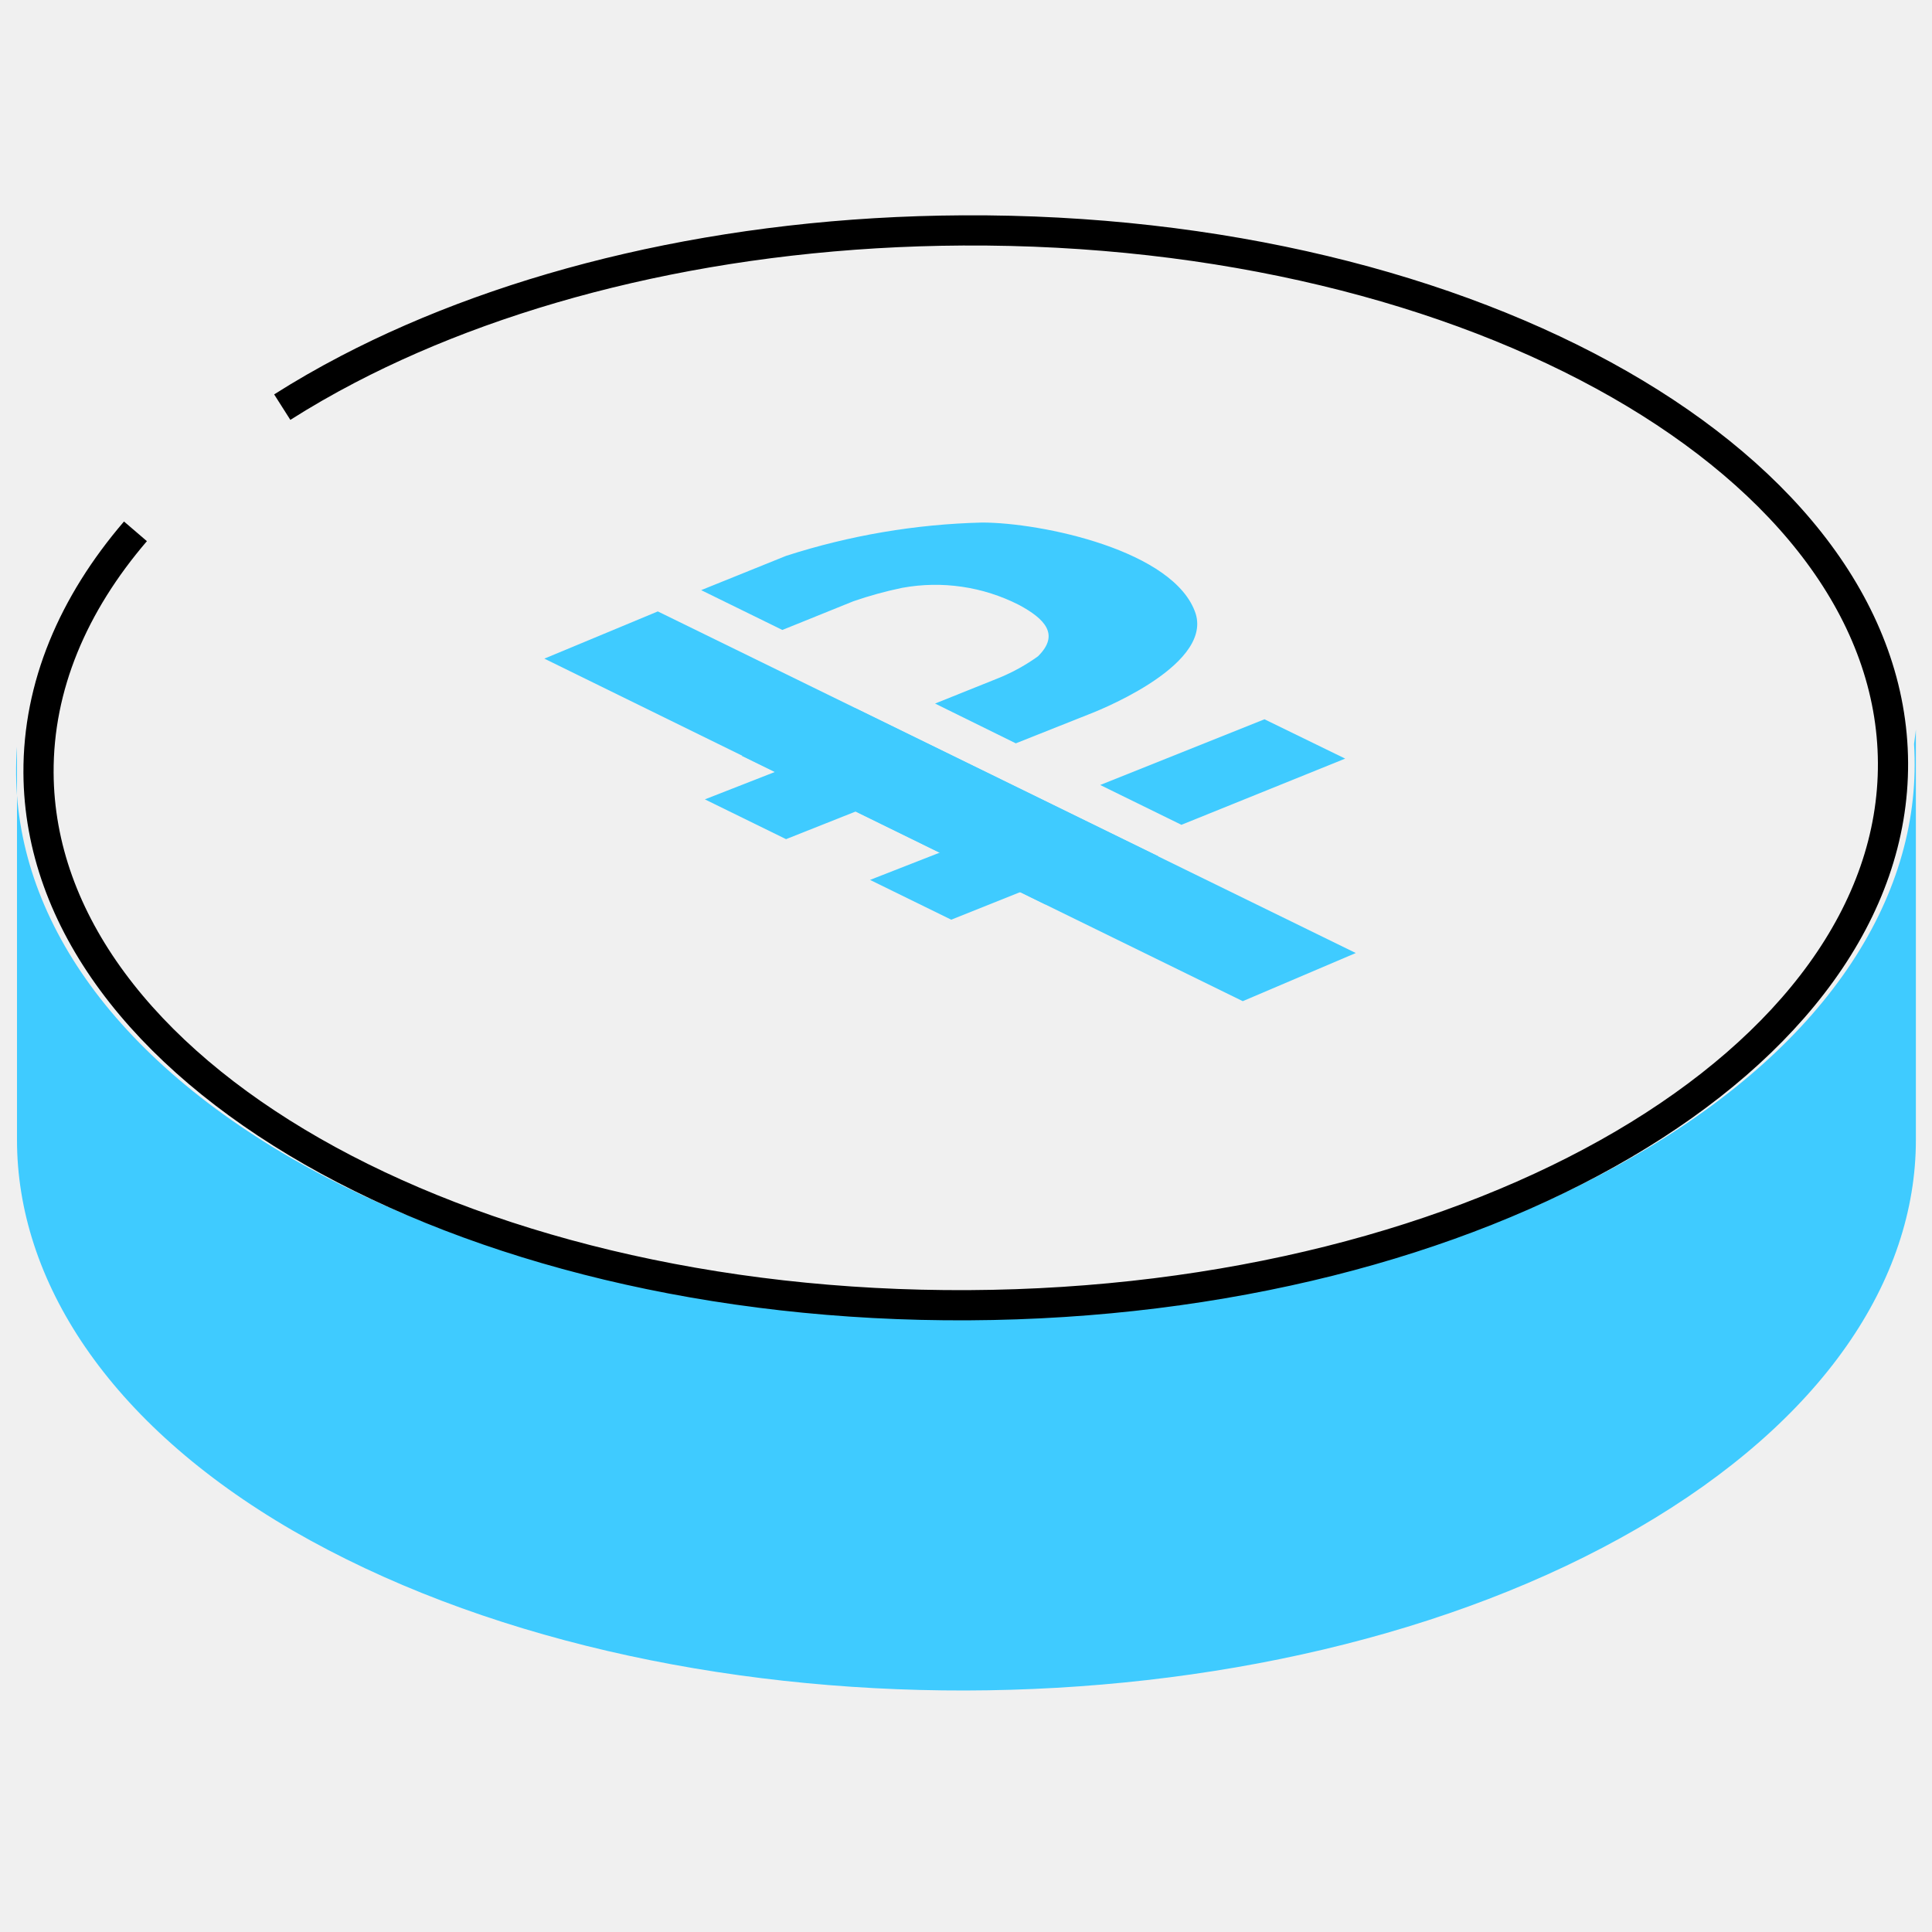
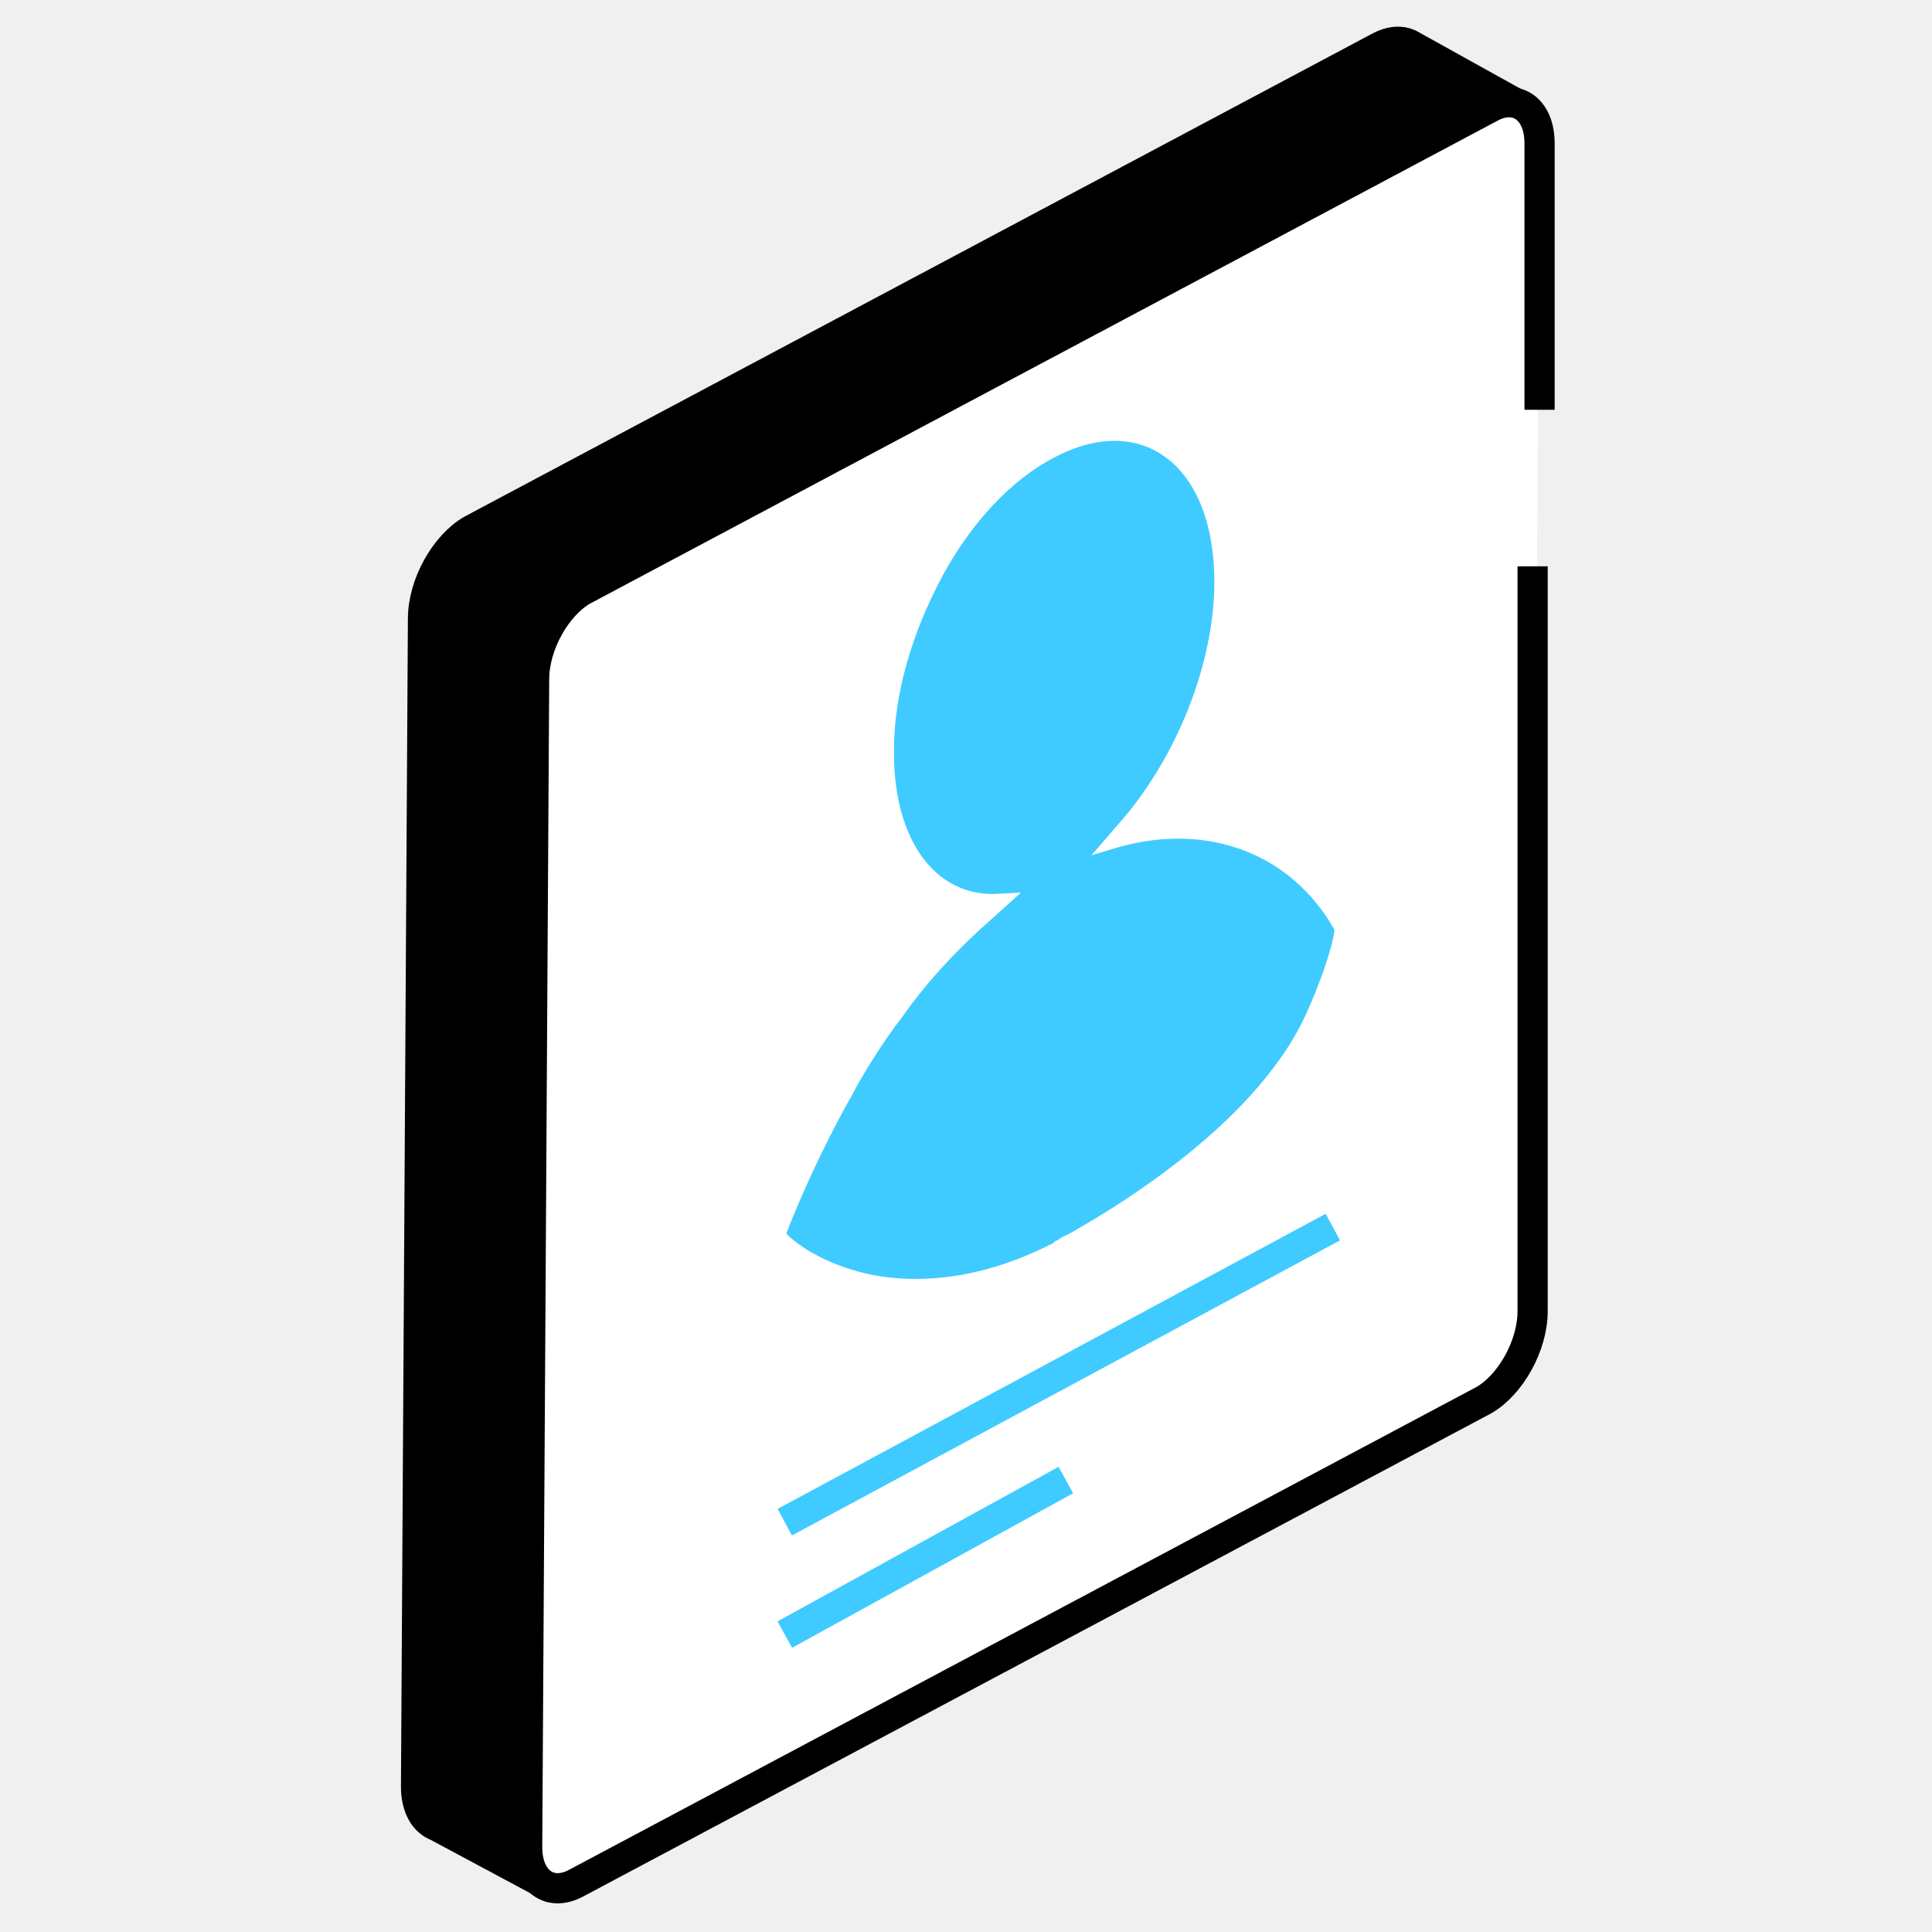
<svg xmlns="http://www.w3.org/2000/svg" width="64" height="64" viewBox="0 0 64 64" fill="none">
-   <path fill-rule="evenodd" clip-rule="evenodd" d="M63.405 24.645C63.712 29.551 60.655 34.519 54.188 38.268C41.899 45.412 21.93 45.458 9.641 38.361C3.205 34.627 0.194 29.659 0.563 24.737C0.563 24.382 0.563 24.166 0.563 24.166V37.759C0.563 42.388 3.558 47.14 9.703 50.704C21.992 57.801 41.961 57.755 54.25 50.627C60.394 47.063 63.466 42.403 63.466 37.759V24.166C63.466 24.166 63.451 24.336 63.405 24.645Z" fill="#3FCBFF" />
-   <path d="M4.487 17.601C2.418 20.014 1.261 22.732 1.276 25.602C1.329 35.433 15.124 43.329 32.088 43.237C49.052 43.145 62.761 35.1 62.708 25.268C62.655 15.437 48.86 7.541 31.896 7.633C24.068 7.676 16.934 9.412 11.524 12.235C10.765 12.631 10.039 13.049 9.35 13.487" stroke="black" stroke-miterlimit="10" />
-   <path fill-rule="evenodd" clip-rule="evenodd" d="M34.628 29.96L18.032 21.818L21.791 20.254L38.372 28.366L34.628 29.96Z" fill="#3FCBFF" />
-   <path fill-rule="evenodd" clip-rule="evenodd" d="M41.168 33.165L24.572 25.038L28.331 23.459L44.912 31.57L41.168 33.165Z" fill="#3FCBFF" />
-   <path fill-rule="evenodd" clip-rule="evenodd" d="M26.039 27.798L23.35 26.48L25.703 25.559L28.393 26.863L26.039 27.798Z" fill="#3FCBFF" />
-   <path fill-rule="evenodd" clip-rule="evenodd" d="M31.511 30.466L28.821 29.148L31.174 28.227L33.849 29.531L31.511 30.466Z" fill="#3FCBFF" />
-   <path fill-rule="evenodd" clip-rule="evenodd" d="M39.136 27.323L36.446 26.004L41.887 23.827L44.561 25.13L39.136 27.323Z" fill="#3FCBFF" />
-   <path fill-rule="evenodd" clip-rule="evenodd" d="M32.534 17.31C30.328 17.364 28.14 17.736 26.039 18.414L23.227 19.549L25.917 20.868L28.27 19.917C28.8 19.734 29.341 19.585 29.89 19.472C31.206 19.232 32.565 19.431 33.757 20.04C34.612 20.5 35.117 21.021 34.383 21.742C33.989 22.025 33.563 22.262 33.115 22.447L30.975 23.306L33.65 24.624L36.08 23.658C36.08 23.658 40.16 22.125 39.609 20.331C38.922 18.23 34.49 17.31 32.534 17.31Z" fill="#3FCBFF" />
+   <path d="M14.012 20.499L13.782 59.189C13.782 59.865 14.058 60.334 14.472 60.49L17.923 62.339L50.188 3.41L46.675 1.459C46.404 1.338 46.069 1.356 45.709 1.546L15.622 17.555C14.748 18.061 14.012 19.349 14.012 20.499Z" fill="black" stroke="black" />
+   <path d="M49.39 3.548C50.264 3.088 51 3.64 51 4.745L50.77 43.434C50.77 44.584 50.034 45.873 49.16 46.379L19.073 62.388C18.199 62.848 17.463 62.296 17.463 61.192L17.693 22.502C17.693 21.352 18.429 20.064 19.303 19.558L49.39 3.548Z" fill="white" />
+   <path d="M51 13.574V4.745C51 3.64 50.264 3.088 49.39 3.548L19.303 19.558C18.429 20.064 17.693 21.352 17.693 22.502L17.463 61.192C17.463 62.296 18.199 62.848 19.073 62.388L49.16 46.379C50.034 45.873 50.77 44.584 50.77 43.434V18.76" stroke="black" />
+   <path d="M34.92 15.158C37.848 13.602 40.227 15.432 40.227 19.275C40.227 22.019 38.946 25.176 37.025 27.326L36.156 28.332L37.07 28.058C40.044 27.234 42.788 28.286 44.207 30.802C44.153 31.337 43.727 32.607 43.222 33.684C41.465 37.433 36.476 40.272 35.424 40.866C35.332 40.912 35.241 40.958 35.149 41.004L35.012 41.095C34.966 41.095 34.92 41.141 34.875 41.187C34.829 41.232 34.737 41.232 34.692 41.278C32.176 42.513 30.163 42.467 28.928 42.239C27.555 41.964 26.549 41.37 26.046 40.866C26.641 39.311 27.555 37.435 28.242 36.246C28.516 35.697 29.248 34.508 29.889 33.684C30.758 32.449 31.81 31.351 32.908 30.391L33.822 29.567L32.953 29.613C30.941 29.659 29.614 27.783 29.614 24.947C29.614 24.901 29.614 24.901 29.614 24.856C29.614 22.98 30.209 20.967 31.215 19.092C32.176 17.308 33.502 15.89 34.92 15.158Z" fill="#3FCBFF" />
+   <path d="M25.997 50.424L44.153 40.648M25.997 54.148L35.308 49.028" stroke="#3FCBFF" />
</svg>
